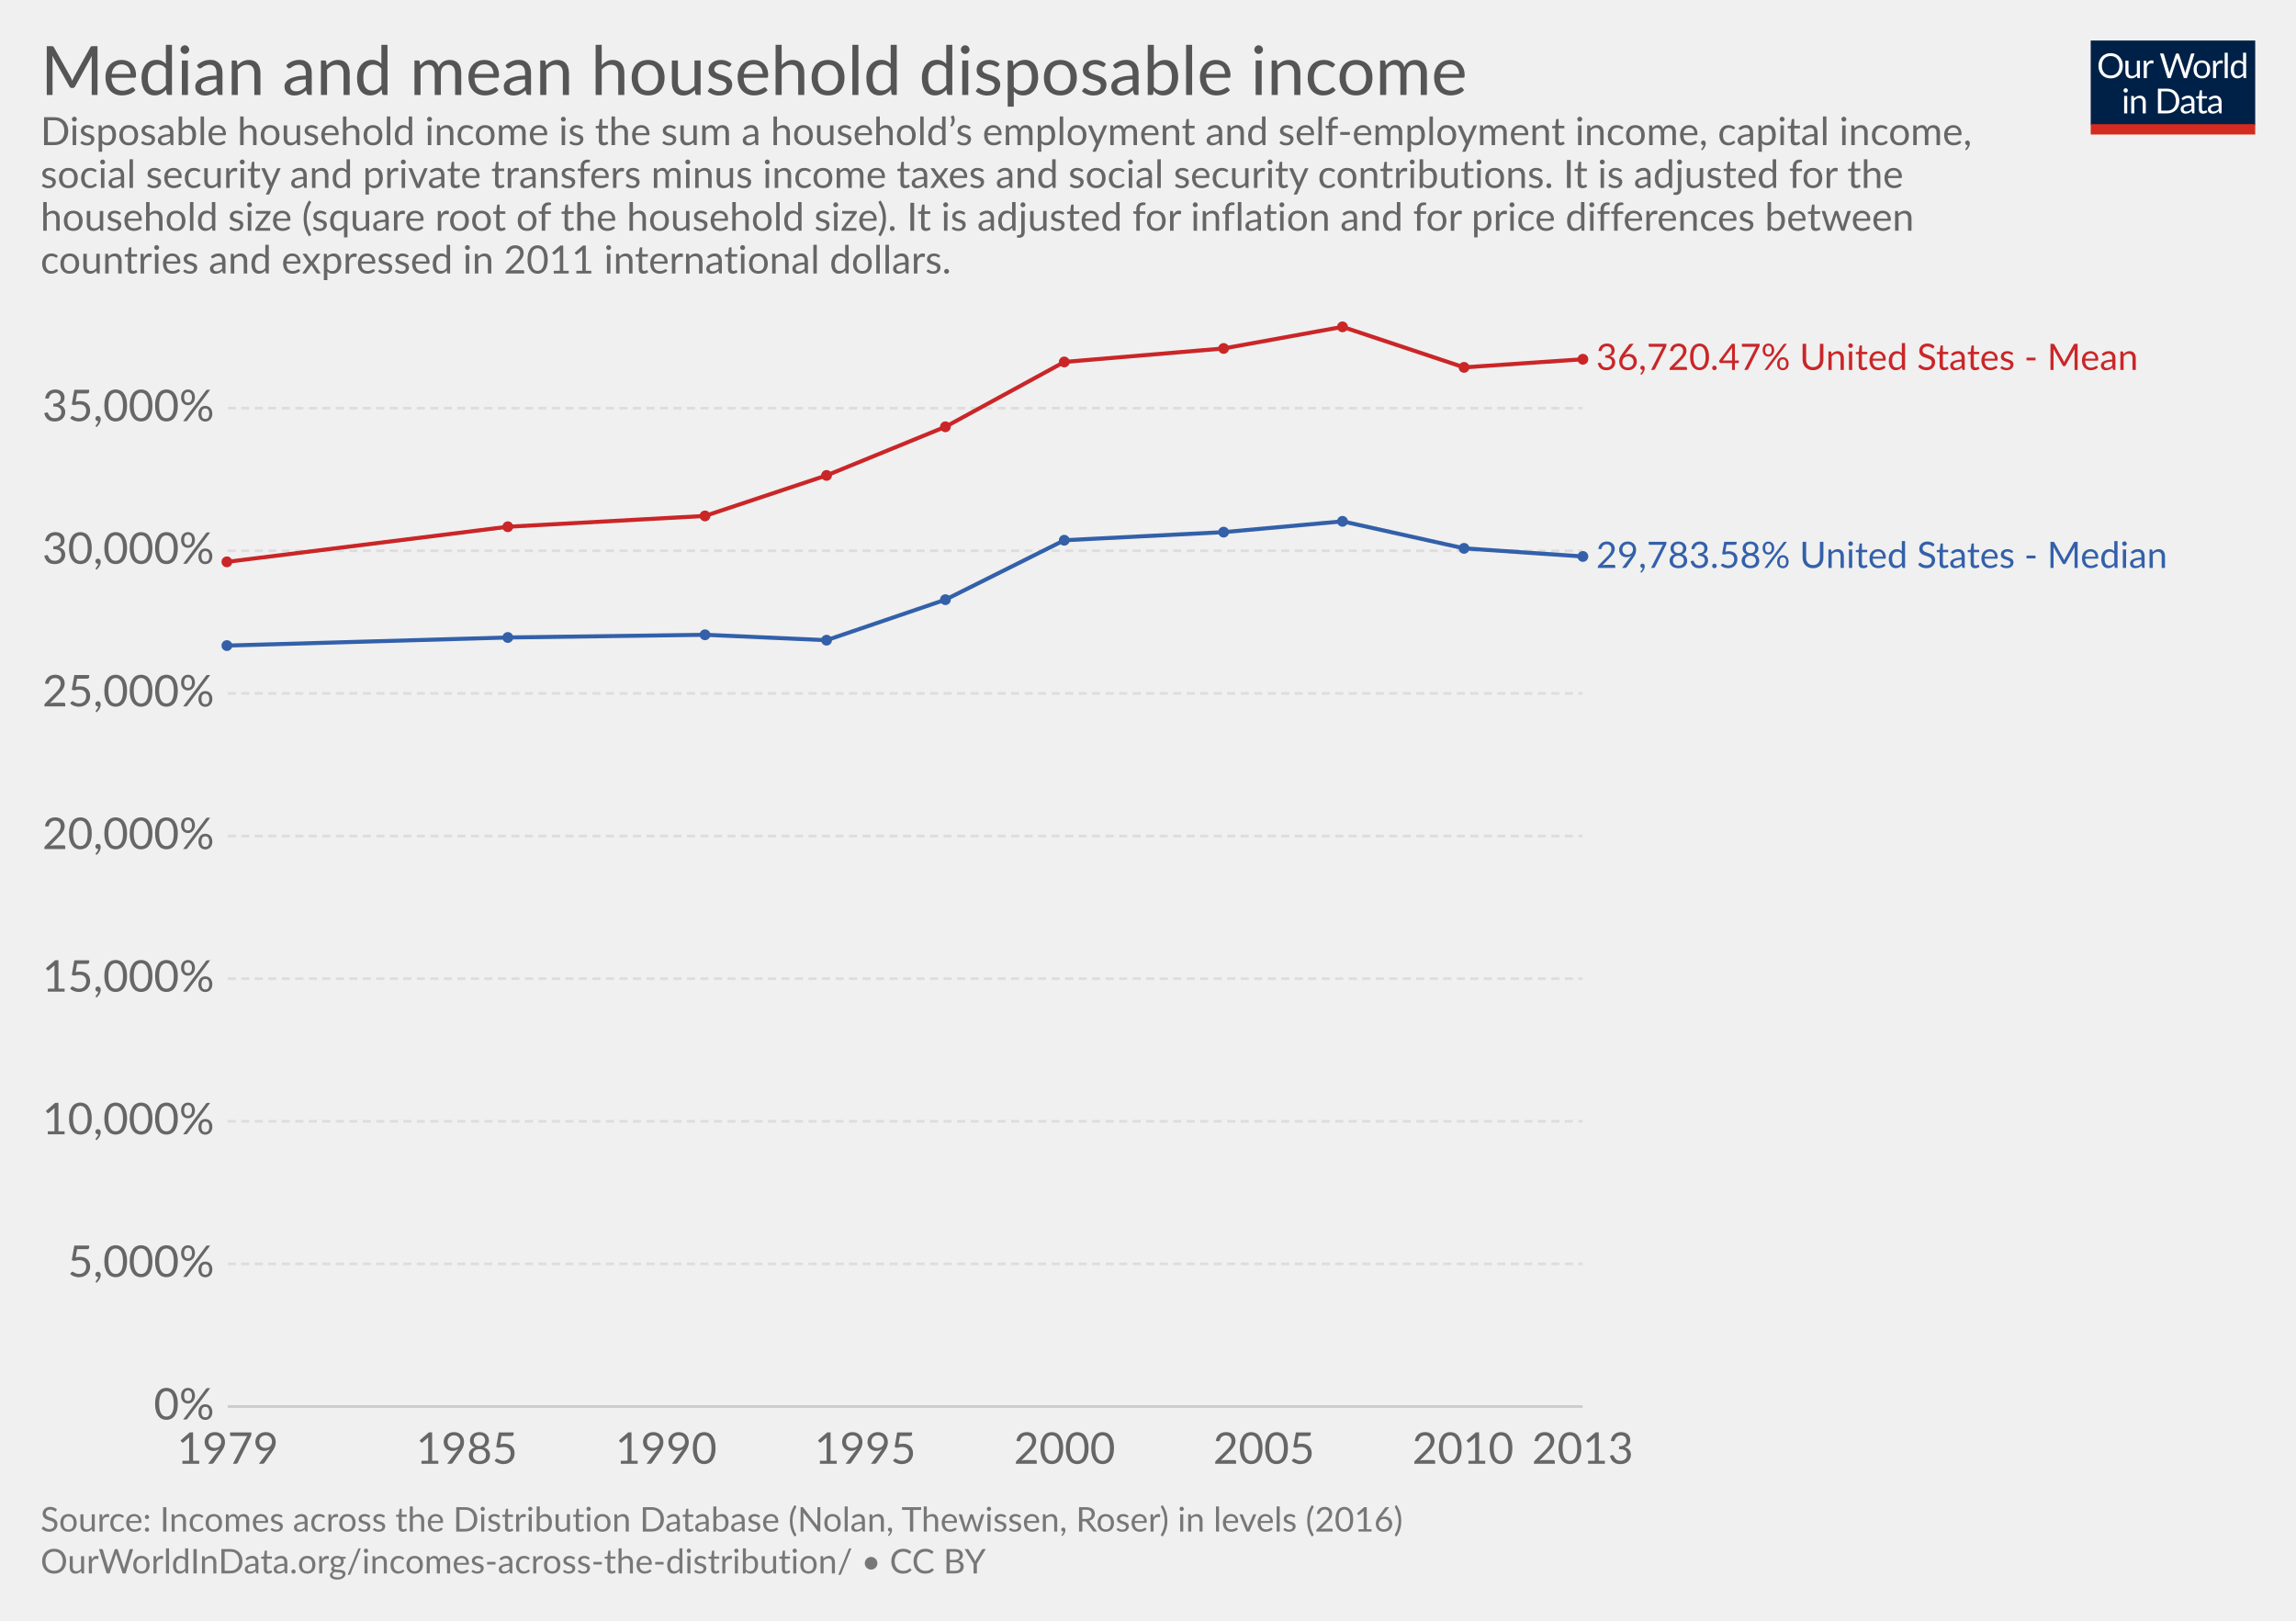
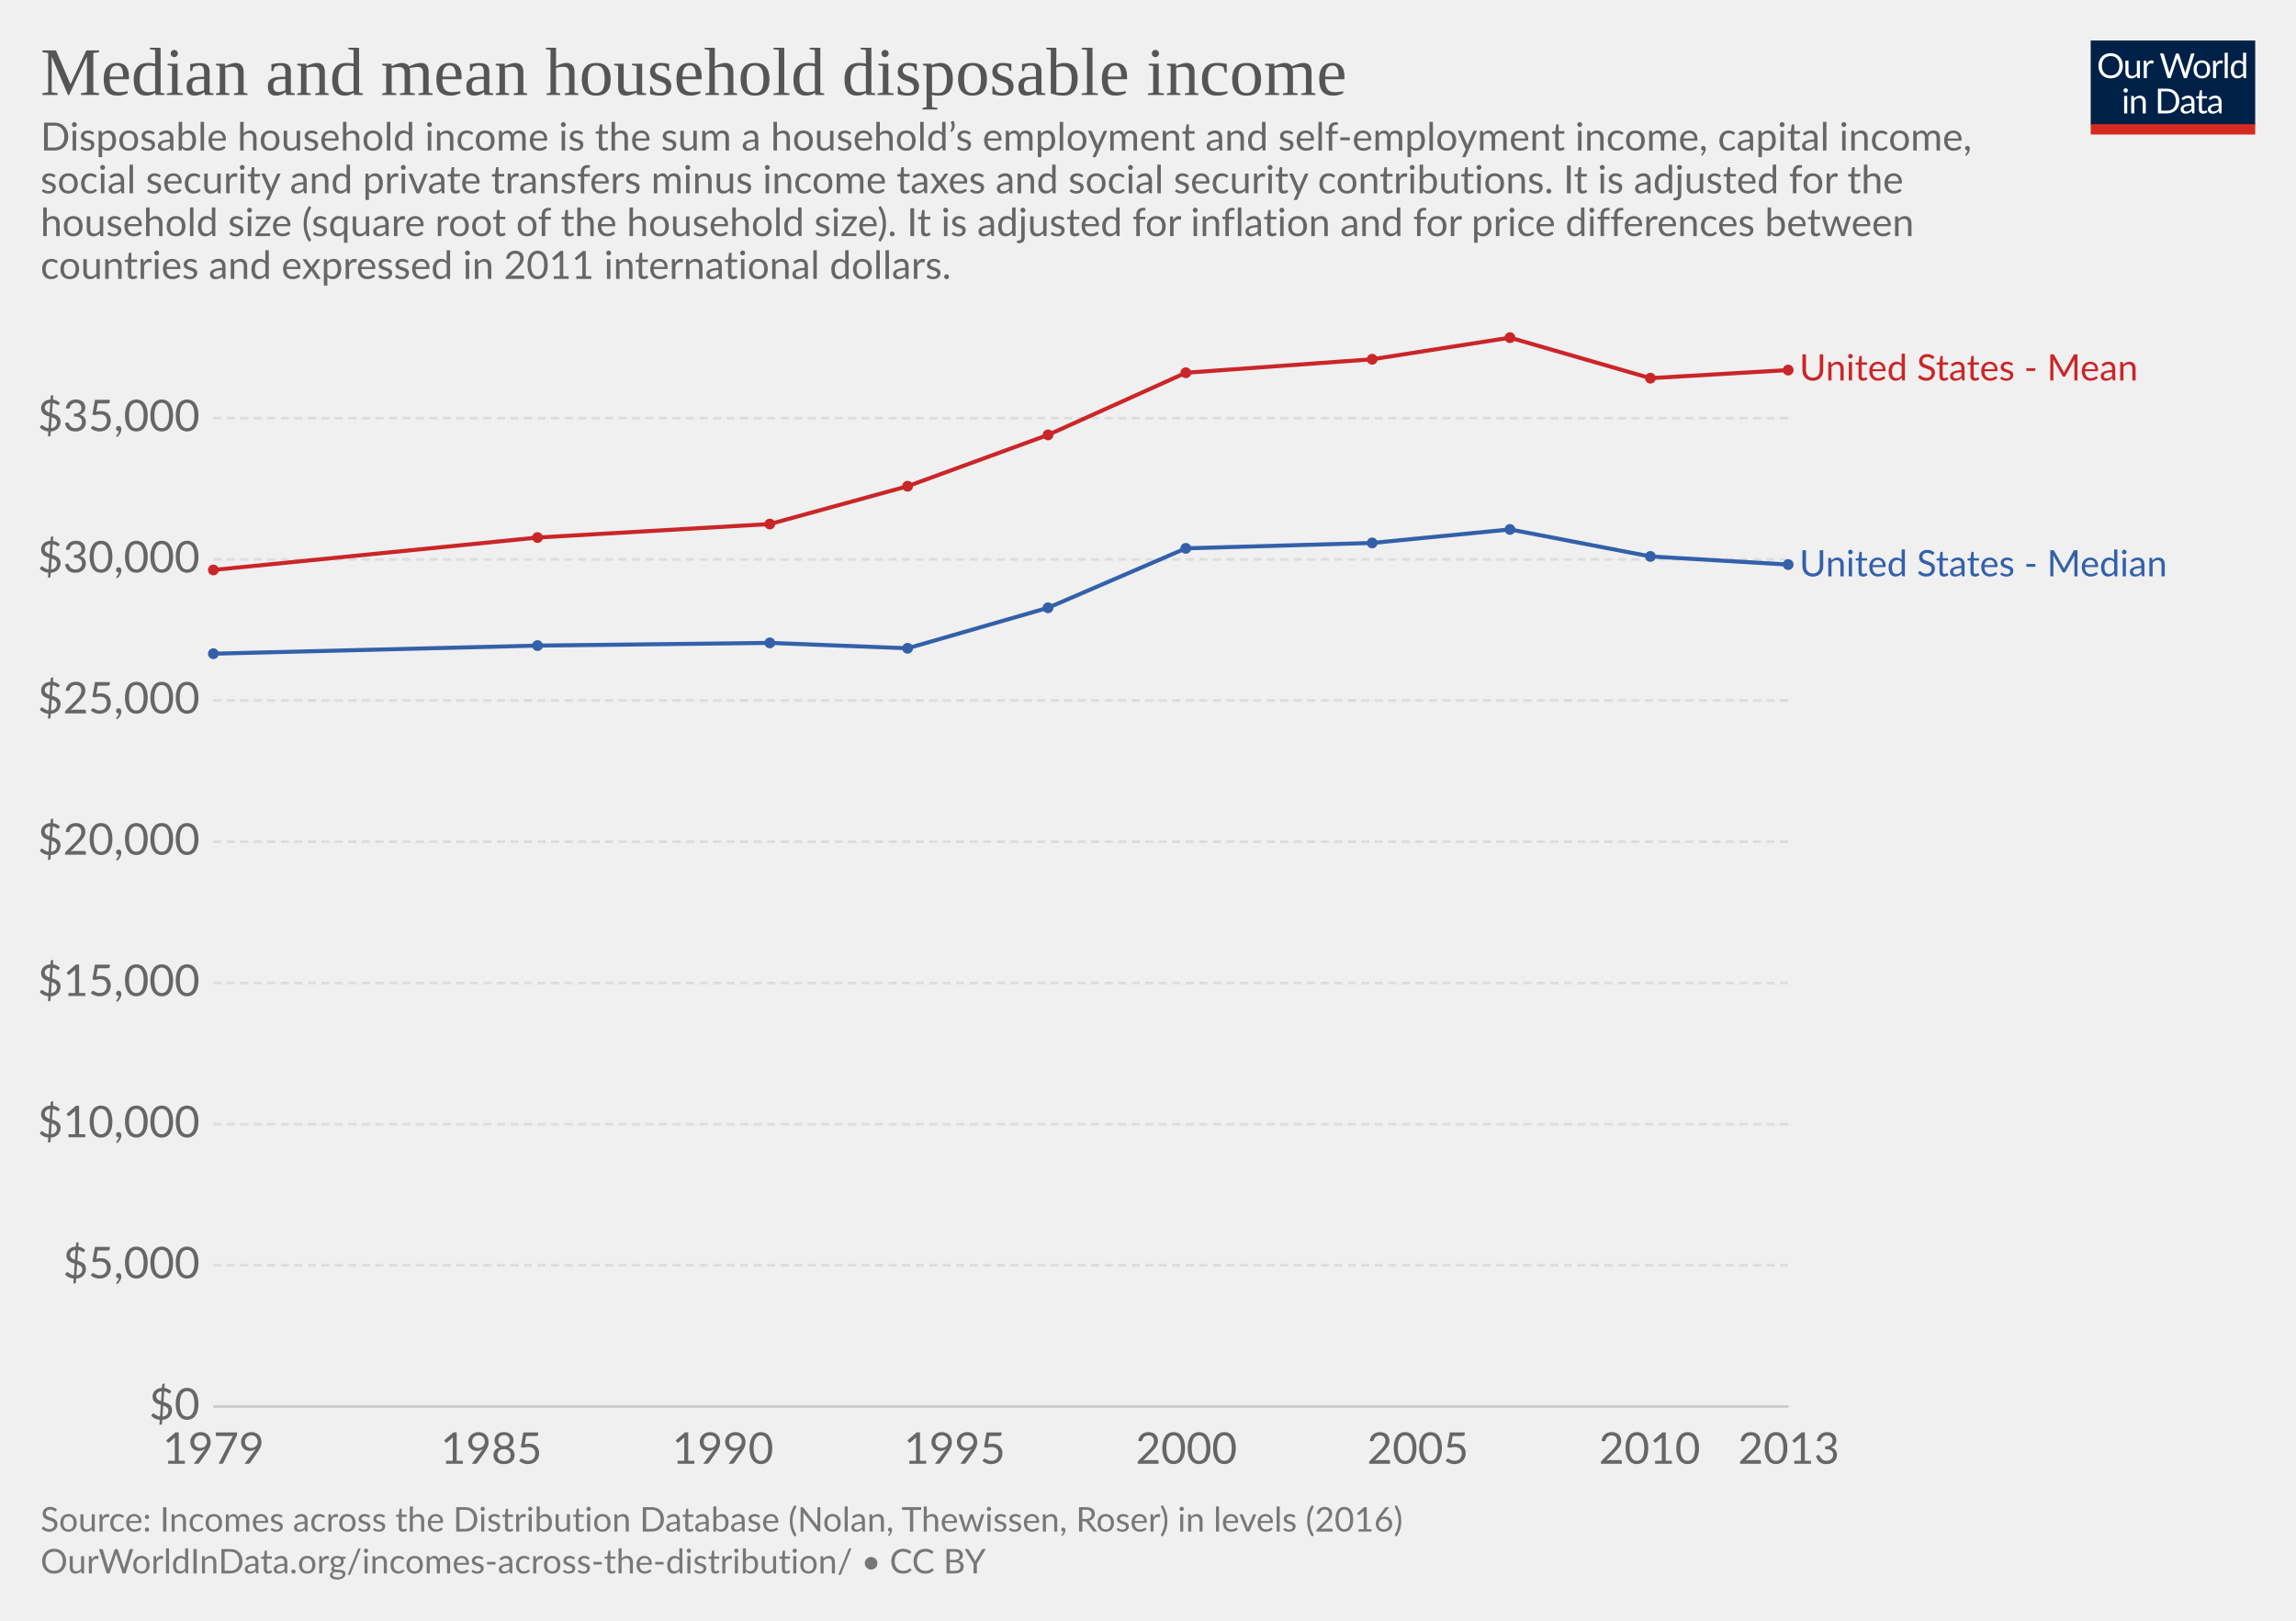
<svg xmlns="http://www.w3.org/2000/svg" version="1.1" style="font-family:Lato, 'Helvetica Neue', Helvetica, Arial, sans-serif;font-size:18px;background-color:white;text-rendering:optimizeLegibility;-webkit-font-smoothing:antialiased" width="850" height="600">
  <g class="HeaderView">
    <g transform="translate(774, 15) scale(0.29)">
      <svg width="210" height="120" viewBox="0 0 210 120" fill="none">
        <g clip-path="url(#clip0)">
          <path d="M0 0H210V107.89H0V0Z" fill="#002147" />
          <path d="M40.979 32.248C40.979 34.609 40.605 36.78 39.857 38.76C39.109 40.725 38.053 42.419 36.689 43.842C35.325 45.265 33.682 46.372 31.761 47.164C29.854 47.941 27.742 48.33 25.425 48.33C23.107 48.33 20.995 47.941 19.089 47.164C17.182 46.372 15.547 45.265 14.183 43.842C12.819 42.419 11.763 40.725 11.015 38.76C10.267 36.78 9.893 34.609 9.893 32.248C9.893 29.887 10.267 27.723 11.015 25.758C11.763 23.778 12.819 22.077 14.183 20.654C15.547 19.217 17.182 18.102 19.089 17.31C20.995 16.518 23.107 16.122 25.425 16.122C27.742 16.122 29.854 16.518 31.761 17.31C33.682 18.102 35.325 19.217 36.689 20.654C38.053 22.077 39.109 23.778 39.857 25.758C40.605 27.723 40.979 29.887 40.979 32.248ZM36.601 32.248C36.601 30.312 36.337 28.574 35.809 27.034C35.281 25.494 34.533 24.196 33.565 23.14C32.597 22.069 31.423 21.248 30.045 20.676C28.666 20.104 27.126 19.818 25.425 19.818C23.738 19.818 22.205 20.104 20.827 20.676C19.448 21.248 18.267 22.069 17.285 23.14C16.317 24.196 15.569 25.494 15.041 27.034C14.513 28.574 14.249 30.312 14.249 32.248C14.249 34.184 14.513 35.922 15.041 37.462C15.569 38.987 16.317 40.285 17.285 41.356C18.267 42.412 19.448 43.226 20.827 43.798C22.205 44.355 23.738 44.634 25.425 44.634C27.126 44.634 28.666 44.355 30.045 43.798C31.423 43.226 32.597 42.412 33.565 41.356C34.533 40.285 35.281 38.987 35.809 37.462C36.337 35.922 36.601 34.184 36.601 32.248ZM62.823 25.714V48H60.491C59.934 48 59.582 47.729 59.435 47.186L59.127 44.788C58.159 45.859 57.074 46.724 55.871 47.384C54.669 48.029 53.29 48.352 51.735 48.352C50.518 48.352 49.44 48.154 48.501 47.758C47.577 47.347 46.8 46.775 46.169 46.042C45.539 45.309 45.062 44.421 44.739 43.38C44.431 42.339 44.277 41.187 44.277 39.926V25.714H48.193V39.926C48.193 41.613 48.575 42.918 49.337 43.842C50.115 44.766 51.295 45.228 52.879 45.228C54.038 45.228 55.116 44.957 56.113 44.414C57.125 43.857 58.057 43.094 58.907 42.126V25.714H62.823ZM71.43 30.18C72.135 28.655 73 27.467 74.027 26.616C75.053 25.751 76.307 25.318 77.789 25.318C78.258 25.318 78.705 25.369 79.131 25.472C79.571 25.575 79.959 25.736 80.297 25.956L80.011 28.882C79.923 29.249 79.703 29.432 79.351 29.432C79.145 29.432 78.845 29.388 78.449 29.3C78.053 29.212 77.605 29.168 77.107 29.168C76.403 29.168 75.772 29.271 75.215 29.476C74.672 29.681 74.181 29.989 73.741 30.4C73.315 30.796 72.927 31.295 72.575 31.896C72.237 32.483 71.929 33.157 71.651 33.92V48H67.713V25.714H69.957C70.382 25.714 70.675 25.795 70.837 25.956C70.998 26.117 71.108 26.396 71.167 26.792L71.43 30.18ZM132.589 16.474L122.755 48H118.927L110.941 23.954C110.867 23.719 110.794 23.47 110.721 23.206C110.662 22.942 110.596 22.663 110.523 22.37C110.449 22.663 110.376 22.942 110.303 23.206C110.23 23.47 110.156 23.719 110.083 23.954L102.053 48H98.225L88.391 16.474H91.933C92.314 16.474 92.629 16.569 92.879 16.76C93.143 16.951 93.311 17.193 93.385 17.486L99.897 39.398C99.999 39.794 100.095 40.219 100.183 40.674C100.285 41.129 100.381 41.613 100.469 42.126C100.571 41.613 100.674 41.129 100.777 40.674C100.894 40.205 101.019 39.779 101.151 39.398L108.565 17.486C108.653 17.237 108.821 17.009 109.071 16.804C109.335 16.584 109.65 16.474 110.017 16.474H111.249C111.63 16.474 111.938 16.569 112.173 16.76C112.407 16.951 112.583 17.193 112.701 17.486L120.093 39.398C120.225 39.779 120.342 40.19 120.445 40.63C120.562 41.07 120.672 41.532 120.775 42.016C120.848 41.532 120.929 41.07 121.017 40.63C121.105 40.19 121.2 39.779 121.303 39.398L127.837 17.486C127.91 17.222 128.072 16.987 128.321 16.782C128.585 16.577 128.9 16.474 129.267 16.474H132.589ZM141.94 25.362C143.568 25.362 145.034 25.633 146.34 26.176C147.645 26.719 148.76 27.489 149.684 28.486C150.608 29.483 151.312 30.693 151.796 32.116C152.294 33.524 152.544 35.101 152.544 36.846C152.544 38.606 152.294 40.19 151.796 41.598C151.312 43.006 150.608 44.209 149.684 45.206C148.76 46.203 147.645 46.973 146.34 47.516C145.034 48.044 143.568 48.308 141.94 48.308C140.297 48.308 138.816 48.044 137.496 47.516C136.19 46.973 135.076 46.203 134.152 45.206C133.228 44.209 132.516 43.006 132.018 41.598C131.534 40.19 131.292 38.606 131.292 36.846C131.292 35.101 131.534 33.524 132.018 32.116C132.516 30.693 133.228 29.483 134.152 28.486C135.076 27.489 136.19 26.719 137.496 26.176C138.816 25.633 140.297 25.362 141.94 25.362ZM141.94 45.25C144.14 45.25 145.782 44.517 146.868 43.05C147.953 41.569 148.496 39.508 148.496 36.868C148.496 34.213 147.953 32.145 146.868 30.664C145.782 29.183 144.14 28.442 141.94 28.442C140.825 28.442 139.85 28.633 139.014 29.014C138.192 29.395 137.503 29.945 136.946 30.664C136.403 31.383 135.992 32.27 135.714 33.326C135.45 34.367 135.318 35.548 135.318 36.868C135.318 39.508 135.86 41.569 136.946 43.05C138.046 44.517 139.71 45.25 141.94 45.25ZM159.908 30.18C160.612 28.655 161.478 27.467 162.504 26.616C163.531 25.751 164.785 25.318 166.266 25.318C166.736 25.318 167.183 25.369 167.608 25.472C168.048 25.575 168.437 25.736 168.774 25.956L168.488 28.882C168.4 29.249 168.18 29.432 167.828 29.432C167.623 29.432 167.322 29.388 166.926 29.3C166.53 29.212 166.083 29.168 165.584 29.168C164.88 29.168 164.25 29.271 163.692 29.476C163.15 29.681 162.658 29.989 162.218 30.4C161.793 30.796 161.404 31.295 161.052 31.896C160.715 32.483 160.407 33.157 160.128 33.92V48H156.19V25.714H158.434C158.86 25.714 159.153 25.795 159.314 25.956C159.476 26.117 159.586 26.396 159.644 26.792L159.908 30.18ZM174.946 15.594V48H171.03V15.594H174.946ZM194.496 31.016C193.763 30.033 192.971 29.351 192.12 28.97C191.269 28.574 190.316 28.376 189.26 28.376C187.192 28.376 185.601 29.117 184.486 30.598C183.371 32.079 182.814 34.191 182.814 36.934C182.814 38.386 182.939 39.633 183.188 40.674C183.437 41.701 183.804 42.551 184.288 43.226C184.772 43.886 185.366 44.37 186.07 44.678C186.774 44.986 187.573 45.14 188.468 45.14C189.759 45.14 190.881 44.847 191.834 44.26C192.802 43.673 193.689 42.845 194.496 41.774V31.016ZM198.412 15.594V48H196.08C195.523 48 195.171 47.729 195.024 47.186L194.672 44.48C193.719 45.624 192.633 46.548 191.416 47.252C190.199 47.956 188.791 48.308 187.192 48.308C185.916 48.308 184.757 48.066 183.716 47.582C182.675 47.083 181.787 46.357 181.054 45.404C180.321 44.451 179.756 43.263 179.36 41.84C178.964 40.417 178.766 38.782 178.766 36.934C178.766 35.291 178.986 33.766 179.426 32.358C179.866 30.935 180.497 29.703 181.318 28.662C182.139 27.621 183.144 26.807 184.332 26.22C185.535 25.619 186.884 25.318 188.38 25.318C189.744 25.318 190.91 25.553 191.878 26.022C192.861 26.477 193.733 27.115 194.496 27.936V15.594H198.412ZM46.614 70.714V93H42.698V70.714H46.614ZM47.45 63.718C47.45 64.099 47.369 64.459 47.208 64.796C47.061 65.119 46.856 65.412 46.592 65.676C46.343 65.925 46.042 66.123 45.69 66.27C45.352 66.417 44.993 66.49 44.612 66.49C44.23 66.49 43.871 66.417 43.534 66.27C43.211 66.123 42.925 65.925 42.676 65.676C42.426 65.412 42.228 65.119 42.082 64.796C41.935 64.459 41.862 64.099 41.862 63.718C41.862 63.337 41.935 62.977 42.082 62.64C42.228 62.288 42.426 61.987 42.676 61.738C42.925 61.474 43.211 61.269 43.534 61.122C43.871 60.975 44.23 60.902 44.612 60.902C44.993 60.902 45.352 60.975 45.69 61.122C46.042 61.269 46.343 61.474 46.592 61.738C46.856 61.987 47.061 62.288 47.208 62.64C47.369 62.977 47.45 63.337 47.45 63.718ZM55.424 73.948C55.908 73.405 56.422 72.914 56.964 72.474C57.507 72.034 58.079 71.66 58.68 71.352C59.296 71.029 59.941 70.787 60.616 70.626C61.306 70.45 62.046 70.362 62.838 70.362C64.055 70.362 65.126 70.567 66.05 70.978C66.989 71.374 67.766 71.946 68.382 72.694C69.013 73.427 69.49 74.315 69.812 75.356C70.135 76.397 70.296 77.549 70.296 78.81V93H66.358V78.81C66.358 77.123 65.969 75.818 65.192 74.894C64.43 73.955 63.264 73.486 61.694 73.486C60.535 73.486 59.45 73.765 58.438 74.322C57.441 74.879 56.517 75.635 55.666 76.588V93H51.728V70.714H54.082C54.639 70.714 54.984 70.985 55.116 71.528L55.424 73.948ZM113.129 77.248C113.129 79.609 112.755 81.758 112.007 83.694C111.259 85.63 110.203 87.287 108.839 88.666C107.475 90.045 105.832 91.115 103.911 91.878C102.004 92.626 99.892 93 97.575 93H85.805V61.474H97.575C99.892 61.474 102.004 61.855 103.911 62.618C105.832 63.366 107.475 64.437 108.839 65.83C110.203 67.209 111.259 68.866 112.007 70.802C112.755 72.738 113.129 74.887 113.129 77.248ZM108.751 77.248C108.751 75.312 108.487 73.581 107.959 72.056C107.431 70.531 106.683 69.24 105.715 68.184C104.747 67.128 103.574 66.321 102.195 65.764C100.816 65.207 99.276 64.928 97.575 64.928H90.073V89.546H97.575C99.276 89.546 100.816 89.267 102.195 88.71C103.574 88.153 104.747 87.353 105.715 86.312C106.683 85.256 107.431 83.965 107.959 82.44C108.487 80.915 108.751 79.184 108.751 77.248ZM128.553 82.968C126.749 83.027 125.209 83.173 123.933 83.408C122.672 83.628 121.638 83.921 120.831 84.288C120.039 84.655 119.46 85.087 119.093 85.586C118.741 86.085 118.565 86.642 118.565 87.258C118.565 87.845 118.661 88.351 118.851 88.776C119.042 89.201 119.299 89.553 119.621 89.832C119.959 90.096 120.347 90.294 120.787 90.426C121.242 90.543 121.726 90.602 122.239 90.602C122.929 90.602 123.559 90.536 124.131 90.404C124.703 90.257 125.239 90.052 125.737 89.788C126.251 89.524 126.735 89.209 127.189 88.842C127.659 88.475 128.113 88.057 128.553 87.588V82.968ZM115.903 73.86C117.135 72.672 118.463 71.785 119.885 71.198C121.308 70.611 122.885 70.318 124.615 70.318C125.862 70.318 126.969 70.523 127.937 70.934C128.905 71.345 129.719 71.917 130.379 72.65C131.039 73.383 131.538 74.271 131.875 75.312C132.213 76.353 132.381 77.497 132.381 78.744V93H130.643C130.262 93 129.969 92.941 129.763 92.824C129.558 92.692 129.397 92.443 129.279 92.076L128.839 89.964C128.253 90.507 127.681 90.991 127.123 91.416C126.566 91.827 125.979 92.179 125.363 92.472C124.747 92.751 124.087 92.963 123.383 93.11C122.694 93.271 121.924 93.352 121.073 93.352C120.208 93.352 119.394 93.235 118.631 93C117.869 92.751 117.201 92.384 116.629 91.9C116.072 91.416 115.625 90.807 115.287 90.074C114.965 89.326 114.803 88.446 114.803 87.434C114.803 86.554 115.045 85.711 115.529 84.904C116.013 84.083 116.798 83.357 117.883 82.726C118.969 82.095 120.384 81.582 122.129 81.186C123.875 80.775 126.016 80.541 128.553 80.482V78.744C128.553 77.013 128.179 75.708 127.431 74.828C126.683 73.933 125.591 73.486 124.153 73.486C123.185 73.486 122.371 73.611 121.711 73.86C121.066 74.095 120.501 74.366 120.017 74.674C119.548 74.967 119.137 75.239 118.785 75.488C118.448 75.723 118.111 75.84 117.773 75.84C117.509 75.84 117.282 75.774 117.091 75.642C116.901 75.495 116.739 75.319 116.607 75.114L115.903 73.86ZM143.568 93.352C141.808 93.352 140.451 92.861 139.498 91.878C138.559 90.895 138.09 89.48 138.09 87.632V73.992H135.406C135.171 73.992 134.973 73.926 134.812 73.794C134.65 73.647 134.57 73.427 134.57 73.134V71.572L138.222 71.11L139.124 64.224C139.168 64.004 139.263 63.828 139.41 63.696C139.571 63.549 139.776 63.476 140.026 63.476H142.006V71.154H148.452V73.992H142.006V87.368C142.006 88.307 142.233 89.003 142.688 89.458C143.142 89.913 143.729 90.14 144.448 90.14C144.858 90.14 145.21 90.089 145.504 89.986C145.812 89.869 146.076 89.744 146.296 89.612C146.516 89.48 146.699 89.363 146.846 89.26C147.007 89.143 147.146 89.084 147.264 89.084C147.469 89.084 147.652 89.209 147.814 89.458L148.958 91.328C148.283 91.959 147.469 92.457 146.516 92.824C145.562 93.176 144.58 93.352 143.568 93.352ZM163.253 82.968C161.449 83.027 159.909 83.173 158.633 83.408C157.372 83.628 156.338 83.921 155.531 84.288C154.739 84.655 154.16 85.087 153.793 85.586C153.441 86.085 153.265 86.642 153.265 87.258C153.265 87.845 153.36 88.351 153.551 88.776C153.742 89.201 153.998 89.553 154.321 89.832C154.658 90.096 155.047 90.294 155.487 90.426C155.942 90.543 156.426 90.602 156.939 90.602C157.628 90.602 158.259 90.536 158.831 90.404C159.403 90.257 159.938 90.052 160.437 89.788C160.95 89.524 161.434 89.209 161.889 88.842C162.358 88.475 162.813 88.057 163.253 87.588V82.968ZM150.603 73.86C151.835 72.672 153.162 71.785 154.585 71.198C156.008 70.611 157.584 70.318 159.315 70.318C160.562 70.318 161.669 70.523 162.637 70.934C163.605 71.345 164.419 71.917 165.079 72.65C165.739 73.383 166.238 74.271 166.575 75.312C166.912 76.353 167.081 77.497 167.081 78.744V93H165.343C164.962 93 164.668 92.941 164.463 92.824C164.258 92.692 164.096 92.443 163.979 92.076L163.539 89.964C162.952 90.507 162.38 90.991 161.823 91.416C161.266 91.827 160.679 92.179 160.063 92.472C159.447 92.751 158.787 92.963 158.083 93.11C157.394 93.271 156.624 93.352 155.773 93.352C154.908 93.352 154.094 93.235 153.331 93C152.568 92.751 151.901 92.384 151.329 91.9C150.772 91.416 150.324 90.807 149.987 90.074C149.664 89.326 149.503 88.446 149.503 87.434C149.503 86.554 149.745 85.711 150.229 84.904C150.713 84.083 151.498 83.357 152.583 82.726C153.668 82.095 155.084 81.582 156.829 81.186C158.574 80.775 160.716 80.541 163.253 80.482V78.744C163.253 77.013 162.879 75.708 162.131 74.828C161.383 73.933 160.29 73.486 158.853 73.486C157.885 73.486 157.071 73.611 156.411 73.86C155.766 74.095 155.201 74.366 154.717 74.674C154.248 74.967 153.837 75.239 153.485 75.488C153.148 75.723 152.81 75.84 152.473 75.84C152.209 75.84 151.982 75.774 151.791 75.642C151.6 75.495 151.439 75.319 151.307 75.114L150.603 73.86Z" fill="white" />
          <rect y="106.789" width="210" height="13.211" fill="#D42B21" />
        </g>
        <defs>
          <clipPath id="clip0">
            <rect width="210" height="120" fill="white" />
          </clipPath>
        </defs>
      </svg>
    </g>
-     <a href="https://ourworldindata.org/grapher/median-and-mean-income-EEG" target="_blank">
+     <a href="https://ourworldindata.org/grapher/median-and-mean-income-EEG" style="font-family:&quot;Playfair Display&quot;, Georgia, &quot;Times New Roman&quot;, serif" target="_blank">
      <text font-size="25.20" x="15.0" y="35.2" fill="#555">
        <tspan x="15" y="35.16">Median and mean household disposable income</tspan>
      </text>
    </a>
-     <text font-size="14.40" x="15.0" y="53.7" fill="#666">
-       <tspan x="15" y="53.72">Disposable household income is the sum a household’s employment and self-employment income, capital income,</tspan>
-       <tspan x="15" y="69.56">social security and private transfers minus income taxes and social security contributions. It is adjusted for the</tspan>
-       <tspan x="15" y="85.4">household size (square root of the household size). It is adjusted for inflation and for price differences between</tspan>
-       <tspan x="15" y="101.24">countries and expressed in 2011 international dollars.</tspan>
+     <text font-size="14.40" x="15.0" y="55.7" fill="#666">
+       <tspan x="15" y="55.72">Disposable household income is the sum a household’s employment and self-employment income, capital income,</tspan>
+       <tspan x="15" y="71.56">social security and private transfers minus income taxes and social security contributions. It is adjusted for the</tspan>
+       <tspan x="15" y="87.4">household size (square root of the household size). It is adjusted for inflation and for price differences between</tspan>
+       <tspan x="15" y="103.24">countries and expressed in 2011 international dollars.</tspan>
    </text>
  </g>
  <g class="LineChart">
    <defs>
-       <clipPath id="boundsClip-2755">
-         <rect x="74.314" y="0" width="830" height="841.6" />
+       <clipPath id="boundsClip-39">
+         <rect x="68.968" y="0" width="830" height="833.6" />
      </clipPath>
    </defs>
    <g class="AxisBoxView">
      <g class="HorizontalAxis">
-         <text x="84.3" y="541.9" fill="#666" text-anchor="middle" font-size="16.2">1979</text>
-         <text x="172.8" y="541.9" fill="#666" text-anchor="middle" font-size="16.2">1985</text>
-         <text x="246.6" y="541.9" fill="#666" text-anchor="middle" font-size="16.2">1990</text>
-         <text x="320.3" y="541.9" fill="#666" text-anchor="middle" font-size="16.2">1995</text>
-         <text x="394.1" y="541.9" fill="#666" text-anchor="middle" font-size="16.2">2000</text>
-         <text x="467.9" y="541.9" fill="#666" text-anchor="middle" font-size="16.2">2005</text>
-         <text x="541.6" y="541.9" fill="#666" text-anchor="middle" font-size="16.2">2010</text>
-         <text x="585.9" y="541.9" fill="#666" text-anchor="middle" font-size="16.2">2013</text>
+         <text x="79" y="541.9" fill="#666" text-anchor="middle" font-size="16.2">1979</text>
+         <text x="181.9" y="541.9" fill="#666" text-anchor="middle" font-size="16.2">1985</text>
+         <text x="267.6" y="541.9" fill="#666" text-anchor="middle" font-size="16.2">1990</text>
+         <text x="353.4" y="541.9" fill="#666" text-anchor="middle" font-size="16.2">1995</text>
+         <text x="439.2" y="541.9" fill="#666" text-anchor="middle" font-size="16.2">2000</text>
+         <text x="524.9" y="541.9" fill="#666" text-anchor="middle" font-size="16.2">2005</text>
+         <text x="610.7" y="541.9" fill="#666" text-anchor="middle" font-size="16.2">2010</text>
+         <text x="662.2" y="541.9" fill="#666" text-anchor="middle" font-size="16.2">2013</text>
      </g>
      <g class="VerticalAxis">
-         <text x="79.31" y="520.7" fill="#666" dominant-baseline="middle" text-anchor="end" font-size="16.2">0%</text>
-         <text x="79.31" y="467.9" fill="#666" dominant-baseline="middle" text-anchor="end" font-size="16.2">5,000%</text>
-         <text x="79.31" y="415.1" fill="#666" dominant-baseline="middle" text-anchor="end" font-size="16.2">10,000%</text>
-         <text x="79.31" y="362.3" fill="#666" dominant-baseline="middle" text-anchor="end" font-size="16.2">15,000%</text>
-         <text x="79.31" y="309.5" fill="#666" dominant-baseline="middle" text-anchor="end" font-size="16.2">20,000%</text>
-         <text x="79.31" y="256.7" fill="#666" dominant-baseline="middle" text-anchor="end" font-size="16.2">25,000%</text>
-         <text x="79.31" y="203.9" fill="#666" dominant-baseline="middle" text-anchor="end" font-size="16.2">30,000%</text>
-         <text x="79.31" y="151.1" fill="#666" dominant-baseline="middle" text-anchor="end" font-size="16.2">35,000%</text>
+         <text x="73.97" y="520.7" fill="#666" dominant-baseline="middle" text-anchor="end" font-size="16.2">$0</text>
+         <text x="73.97" y="468.4" fill="#666" dominant-baseline="middle" text-anchor="end" font-size="16.2">$5,000</text>
+         <text x="73.97" y="416.2" fill="#666" dominant-baseline="middle" text-anchor="end" font-size="16.2">$10,000</text>
+         <text x="73.97" y="363.9" fill="#666" dominant-baseline="middle" text-anchor="end" font-size="16.2">$15,000</text>
+         <text x="73.97" y="311.6" fill="#666" dominant-baseline="middle" text-anchor="end" font-size="16.2">$20,000</text>
+         <text x="73.97" y="259.3" fill="#666" dominant-baseline="middle" text-anchor="end" font-size="16.2">$25,000</text>
+         <text x="73.97" y="207.1" fill="#666" dominant-baseline="middle" text-anchor="end" font-size="16.2">$30,000</text>
+         <text x="73.97" y="154.8" fill="#666" dominant-baseline="middle" text-anchor="end" font-size="16.2">$35,000</text>
      </g>
      <g class="AxisGridLines">
-         <line x1="84.31" y1="520.7" x2="585.89" y2="520.7" stroke="#ccc" />
-         <line x1="84.31" y1="467.9" x2="585.89" y2="467.9" stroke="#ddd" stroke-dasharray="3,2" />
-         <line x1="84.31" y1="415.1" x2="585.89" y2="415.1" stroke="#ddd" stroke-dasharray="3,2" />
-         <line x1="84.31" y1="362.3" x2="585.89" y2="362.3" stroke="#ddd" stroke-dasharray="3,2" />
-         <line x1="84.31" y1="309.5" x2="585.89" y2="309.5" stroke="#ddd" stroke-dasharray="3,2" />
-         <line x1="84.31" y1="256.7" x2="585.89" y2="256.7" stroke="#ddd" stroke-dasharray="3,2" />
-         <line x1="84.31" y1="203.9" x2="585.89" y2="203.9" stroke="#ddd" stroke-dasharray="3,2" />
-         <line x1="84.31" y1="151.1" x2="585.89" y2="151.1" stroke="#ddd" stroke-dasharray="3,2" />
+         <line x1="78.97" y1="520.7" x2="662.16" y2="520.7" stroke="#ccc" />
+         <line x1="78.97" y1="468.4" x2="662.16" y2="468.4" stroke="#ddd" stroke-dasharray="3,2" />
+         <line x1="78.97" y1="416.2" x2="662.16" y2="416.2" stroke="#ddd" stroke-dasharray="3,2" />
+         <line x1="78.97" y1="363.9" x2="662.16" y2="363.9" stroke="#ddd" stroke-dasharray="3,2" />
+         <line x1="78.97" y1="311.6" x2="662.16" y2="311.6" stroke="#ddd" stroke-dasharray="3,2" />
+         <line x1="78.97" y1="259.3" x2="662.16" y2="259.3" stroke="#ddd" stroke-dasharray="3,2" />
+         <line x1="78.97" y1="207.1" x2="662.16" y2="207.1" stroke="#ddd" stroke-dasharray="3,2" />
+         <line x1="78.97" y1="154.8" x2="662.16" y2="154.8" stroke="#ddd" stroke-dasharray="3,2" />
      </g>
    </g>
-     <g clip-path="url(#boundsClip-2755)">
-       <g class="HeightedLegend clickable">
+     <g clip-path="url(#boundsClip-39)">
+       <g class="HeightedLegend" style="cursor:pointer">
        <g class="legendMark">
-           <rect x="585.89" y="126.15" width="238.58" height="13.5" fill="#fff" opacity="0" />
-           <text font-size="13.50" x="590.9" y="137.0" fill="#ca2628">
-             <tspan x="590.89" y="136.95">36,720.47% United States - Mean</tspan>
+           <rect x="662.165" y="130.05" width="162.305" height="13.5" fill="#fff" opacity="0" />
+           <text font-size="13.50" x="666.2" y="140.9" fill="#ca2628">
+             <tspan x="666.165" y="140.85">United States - Mean</tspan>
          </text>
        </g>
        <g class="legendMark">
-           <rect x="585.89" y="199.45" width="249.11" height="13.5" fill="#fff" opacity="0" />
-           <text font-size="13.50" x="590.9" y="210.3" fill="#3360a9">
-             <tspan x="590.89" y="210.25">29,783.58% United States - Median</tspan>
+           <rect x="662.165" y="202.55" width="172.835" height="13.5" fill="#fff" opacity="0" />
+           <text font-size="13.50" x="666.2" y="213.4" fill="#3360a9">
+             <tspan x="666.165" y="213.35">United States - Median</tspan>
          </text>
        </g>
      </g>
      <g class="Lines">
-         <rect x="84" y="121" width="502" height="400" fill="rgba(255,255,255,0)" opacity="0" />
+         <rect x="79" y="125" width="583" height="396" fill="rgba(255,255,255,0)" opacity="0" />
        <g class="key-United-States_0">
-           <path stroke="#ca2628" stroke-linecap="round" d="M84 208L188 195L261 191L306 176L350 158L394 134L453 129L497 121L542 136L586 133" fill="none" stroke-width="1.5" />
+           <path stroke="#ca2628" stroke-linecap="round" d="M79 211L199 199L285 194L336 180L388 161L439 138L508 133L559 125L611 140L662 137" fill="none" stroke-width="1.5" />
          <g fill="#ca2628">
-             <circle cx="84" cy="208" r="2" />
-             <circle cx="188" cy="195" r="2" />
-             <circle cx="261" cy="191" r="2" />
-             <circle cx="306" cy="176" r="2" />
-             <circle cx="350" cy="158" r="2" />
-             <circle cx="394" cy="134" r="2" />
-             <circle cx="453" cy="129" r="2" />
-             <circle cx="497" cy="121" r="2" />
-             <circle cx="542" cy="136" r="2" />
-             <circle cx="586" cy="133" r="2" />
+             <circle cx="79" cy="211" r="2" />
+             <circle cx="199" cy="199" r="2" />
+             <circle cx="285" cy="194" r="2" />
+             <circle cx="336" cy="180" r="2" />
+             <circle cx="388" cy="161" r="2" />
+             <circle cx="439" cy="138" r="2" />
+             <circle cx="508" cy="133" r="2" />
+             <circle cx="559" cy="125" r="2" />
+             <circle cx="611" cy="140" r="2" />
+             <circle cx="662" cy="137" r="2" />
          </g>
        </g>
        <g class="key-United-States_1">
-           <path stroke="#3360a9" stroke-linecap="round" d="M84 239L188 236L261 235L306 237L350 222L394 200L453 197L497 193L542 203L586 206" fill="none" stroke-width="1.5" />
+           <path stroke="#3360a9" stroke-linecap="round" d="M79 242L199 239L285 238L336 240L388 225L439 203L508 201L559 196L611 206L662 209" fill="none" stroke-width="1.5" />
          <g fill="#3360a9">
-             <circle cx="84" cy="239" r="2" />
-             <circle cx="188" cy="236" r="2" />
-             <circle cx="261" cy="235" r="2" />
-             <circle cx="306" cy="237" r="2" />
-             <circle cx="350" cy="222" r="2" />
-             <circle cx="394" cy="200" r="2" />
-             <circle cx="453" cy="197" r="2" />
-             <circle cx="497" cy="193" r="2" />
-             <circle cx="542" cy="203" r="2" />
-             <circle cx="586" cy="206" r="2" />
+             <circle cx="79" cy="242" r="2" />
+             <circle cx="199" cy="239" r="2" />
+             <circle cx="285" cy="238" r="2" />
+             <circle cx="336" cy="240" r="2" />
+             <circle cx="388" cy="225" r="2" />
+             <circle cx="439" cy="203" r="2" />
+             <circle cx="508" cy="201" r="2" />
+             <circle cx="559" cy="196" r="2" />
+             <circle cx="611" cy="206" r="2" />
+             <circle cx="662" cy="209" r="2" />
          </g>
        </g>
      </g>
    </g>
  </g>
  <g class="SourcesFooter" style="fill:#777">
    <g class="clickable" style="fill:#777">
      <text font-size="12.60" x="15.0" y="567.0">
        <tspan x="15" y="566.98">Source: Incomes across the Distribution Database (Nolan, Thewissen, Roser) in levels (2016)</tspan>
      </text>
    </g>
    <text font-size="12.60" x="15.0" y="582.5">
      <tspan x="15" y="582.48">
        <a target="_blank" style="fill: #777;" href="https://ourworldindata.org/incomes-across-the-distribution/">OurWorldInData.org/incomes-across-the-distribution/</a> • <a style="fill: #777;" class="cclogo" href="http://creativecommons.org/licenses/by/4.0/deed.en_US" target="_blank">CC BY</a>
      </tspan>
    </text>
  </g>
</svg>
